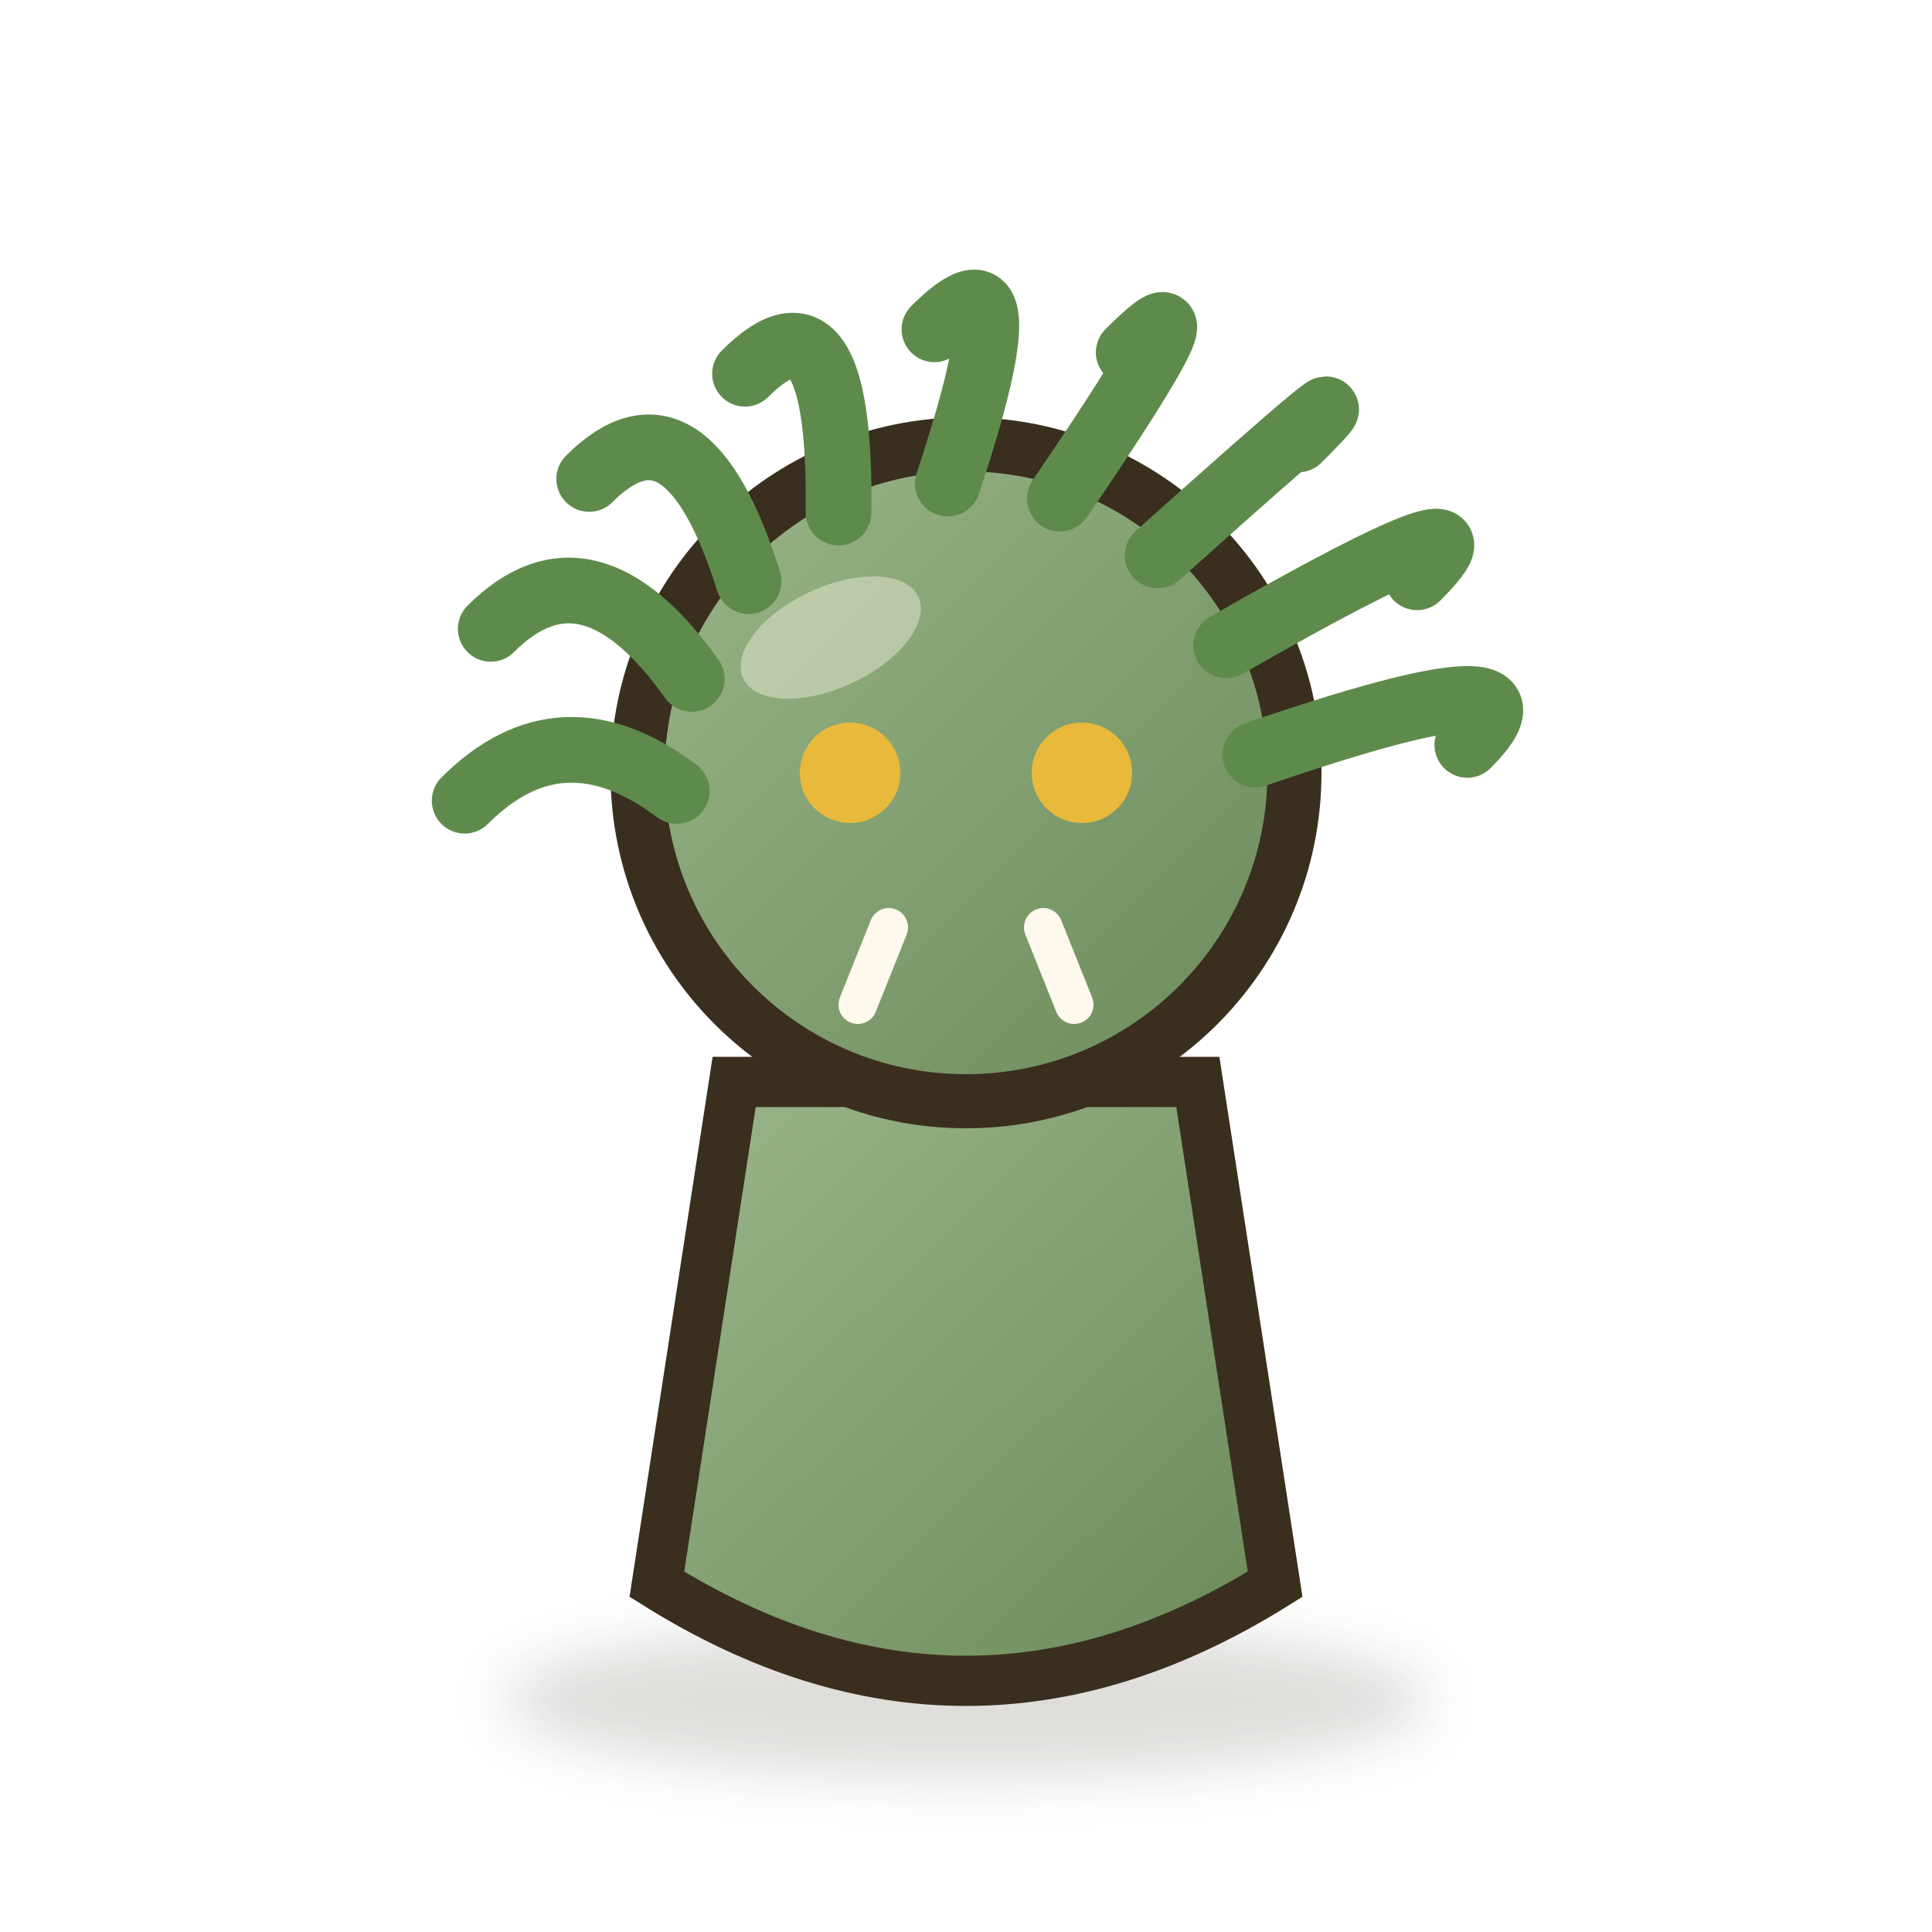
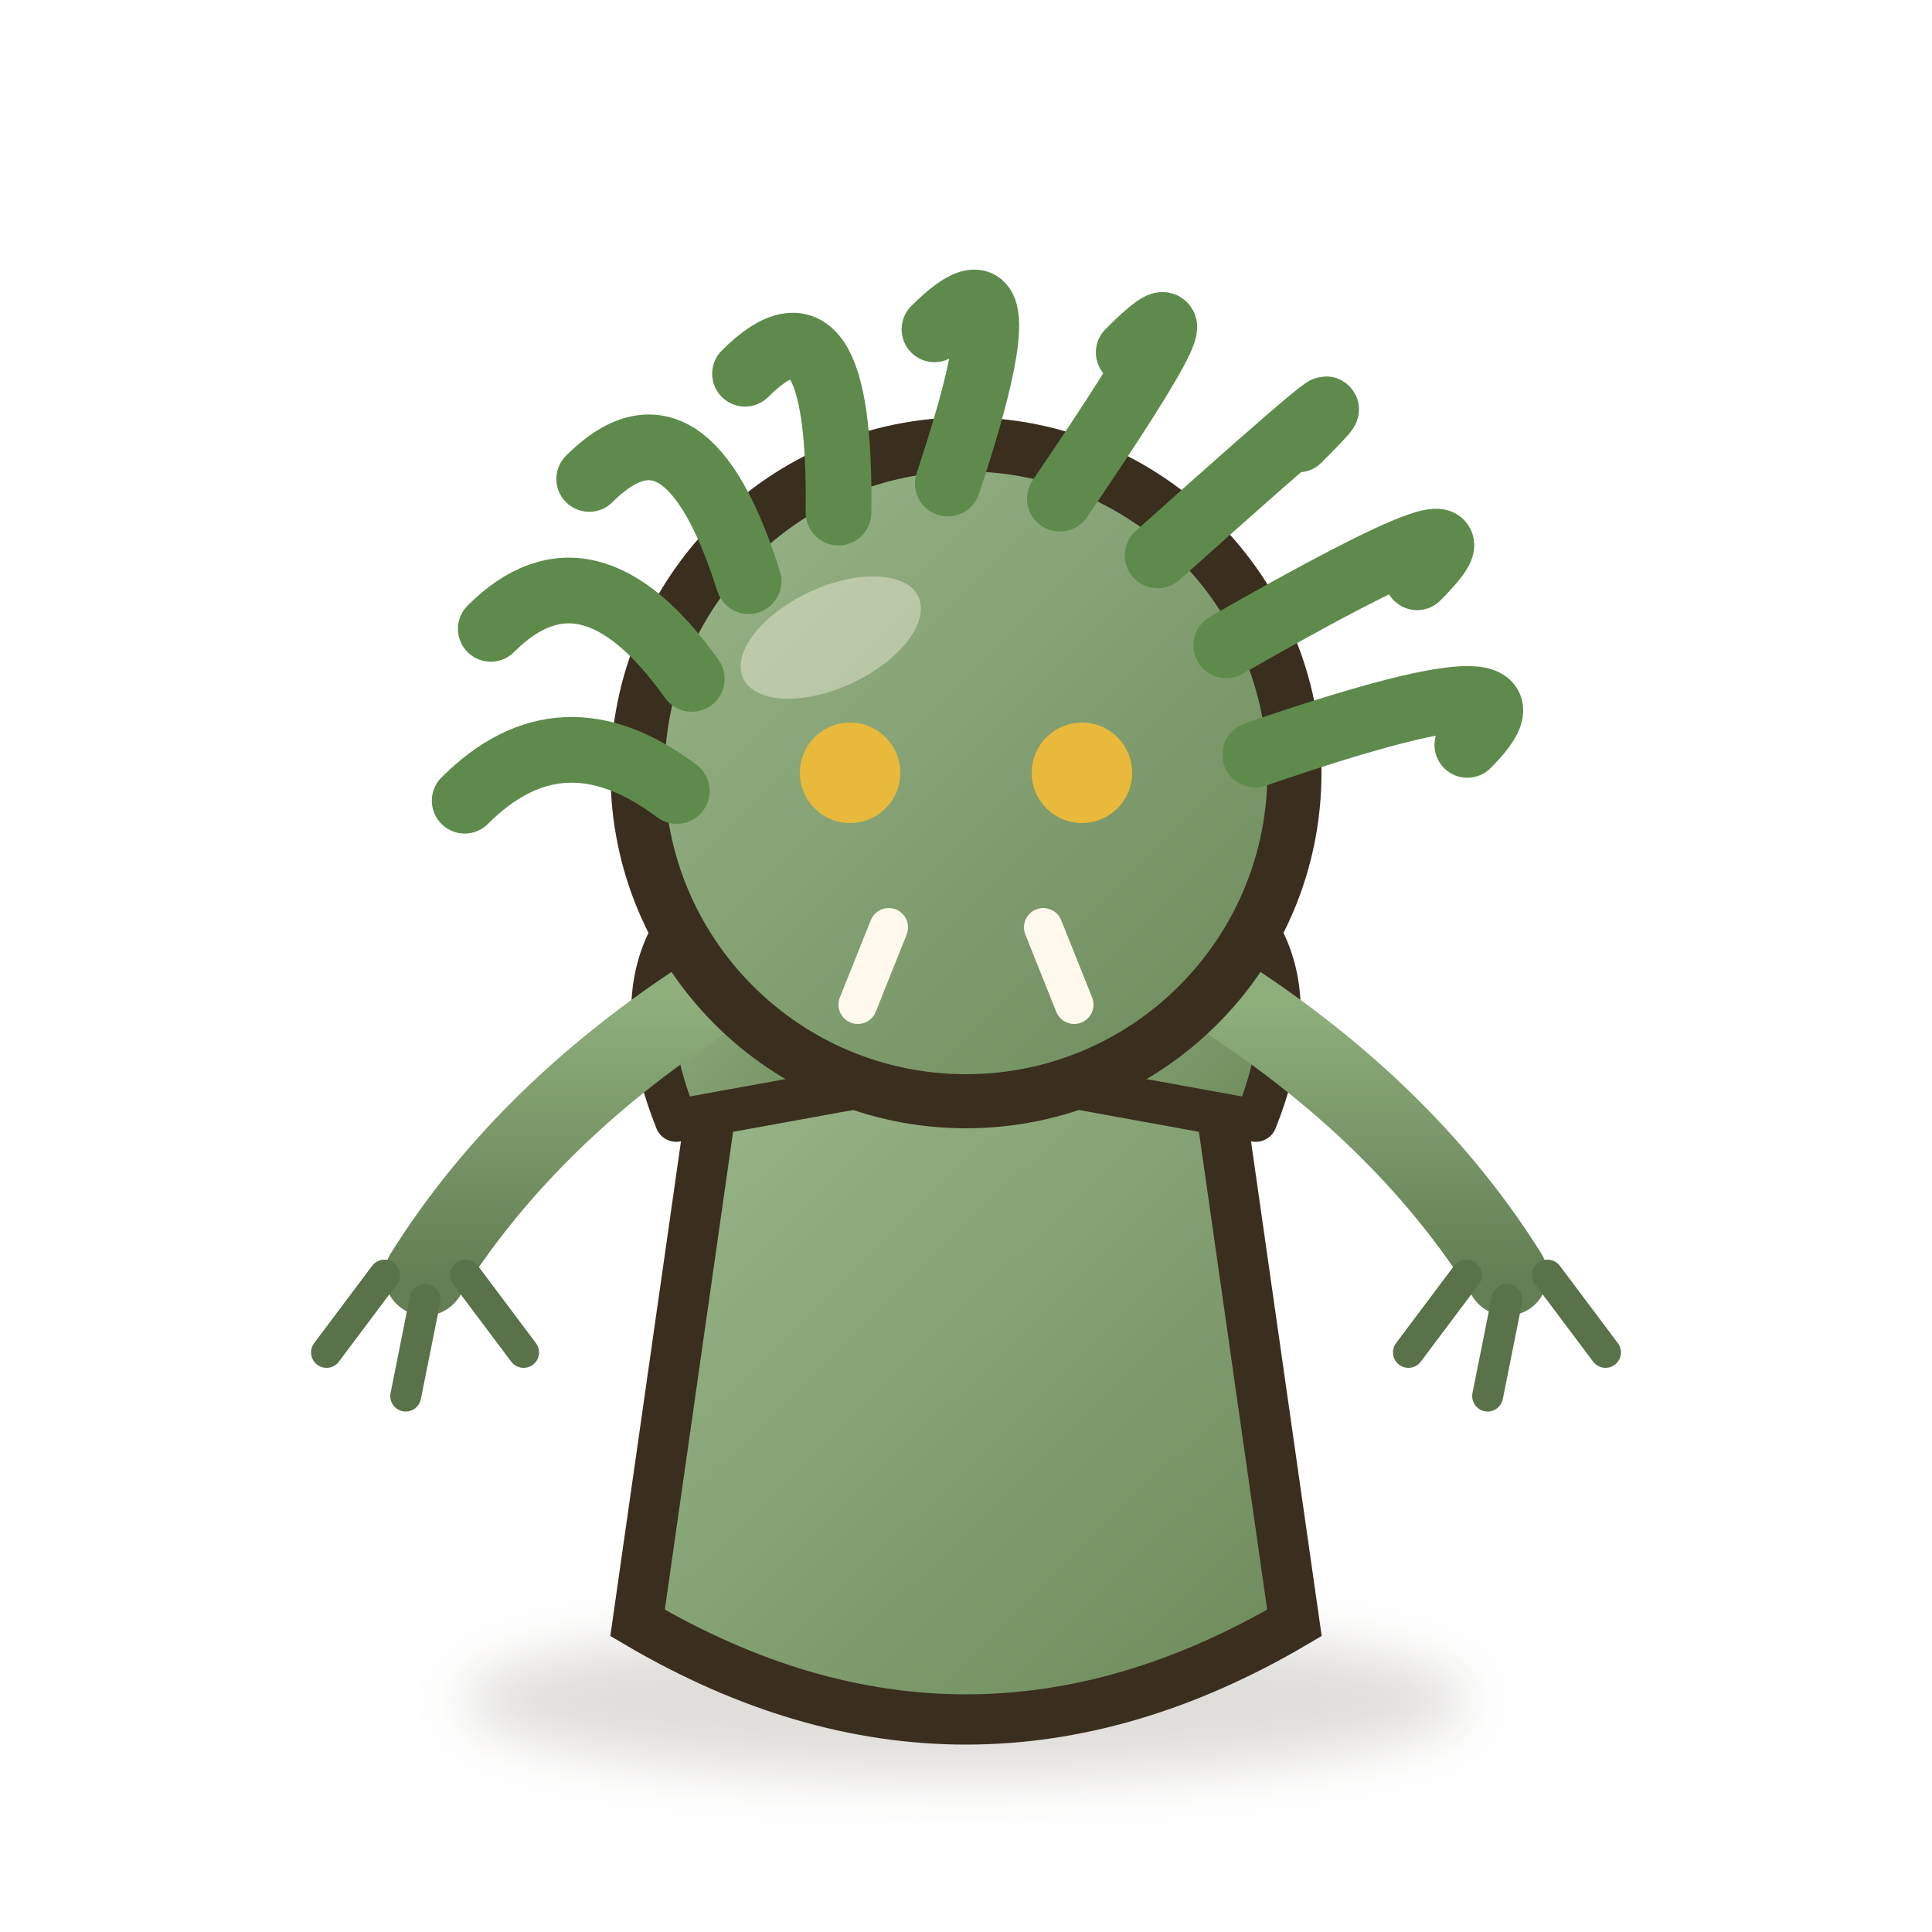
<svg xmlns="http://www.w3.org/2000/svg" viewBox="0 0 100 100" width="100" height="100" preserveAspectRatio="none">
-   <filter id="bl216" x="-50%" y="-50%" width="200%" height="200%">
+   <filter id="bl245" x="-50%" y="-50%" width="200%" height="200%">
    <feGaussianBlur stdDeviation="1.4" />
  </filter>
-   <ellipse cx="50" cy="88" rx="24" ry="4" fill="#3A2E1F" opacity="0.16" filter="url(#bl216)" />
-   <linearGradient id="dg214" x1="0" y1="0" x2="1" y2="1">
+   <ellipse cx="50" cy="88" rx="26" ry="4" fill="#3A2E1F" opacity="0.16" filter="url(#bl245)" />
+   <linearGradient id="dg242" x1="0" y1="0" x2="1" y2="1">
    <stop offset="0%" stop-color="#9bb78b" />
    <stop offset="100%" stop-color="#6b8959" />
  </linearGradient>
-   <path d="M 34 82 Q 50 92 66 82 L 62 56 L 38 56 Z" fill="url(#dg214)" stroke="#3A2E1F" stroke-width="2.6" />
-   <linearGradient id="dg215" x1="0" y1="0" x2="1" y2="1">
+   <path d="M 33 84 Q 50 94 67 84 L 63 56 L 37 56 Z" fill="url(#dg242)" stroke="#3A2E1F" stroke-width="2.6" />
+   <linearGradient id="dg244" x1="0" y1="0" x2="1" y2="1">
    <stop offset="0%" stop-color="#9bb78b" />
    <stop offset="100%" stop-color="#6b8959" />
  </linearGradient>
-   <circle cx="50" cy="40" r="17" fill="url(#dg215)" stroke="#3A2E1F" stroke-width="2.8" />
+   <path d="M 35 58 Q 31 48 40 44 L 46 56 Z" fill="url(#dg244)" stroke="#3A2E1F" stroke-width="2.2" stroke-linejoin="round" />
+   <path d="M 65 58 Q 69 48 60 44 L 54 56 Z" fill="url(#dg244)" stroke="#3A2E1F" stroke-width="2.2" stroke-linejoin="round" />
+   <linearGradient id="vg246" x1="0" y1="0" x2="0" y2="1">
+     <stop offset="0%" stop-color="#8eae7c" />
+     <stop offset="100%" stop-color="#637f53" />
+   </linearGradient>
+   <path d="M 36 52 Q 27 58 22 66" fill="none" stroke="url(#vg246)" stroke-width="4.2" stroke-linecap="round" />
+   <path d="M 19.9 66 l -3 4 M 22 67.26 l -1 5 M 24.1 66 l 3 4" stroke="#59724a" stroke-width="1.6" stroke-linecap="round" />
+   <linearGradient id="vg247" x1="0" y1="0" x2="0" y2="1">
+     <stop offset="0%" stop-color="#8eae7c" />
+     <stop offset="100%" stop-color="#637f53" />
+   </linearGradient>
+   <path d="M 64 52 Q 73 58 78 66" fill="none" stroke="url(#vg247)" stroke-width="4.2" stroke-linecap="round" />
+   <path d="M 75.9 66 l -3 4 M 78 67.26 l -1 5 M 80.1 66 l 3 4" stroke="#59724a" stroke-width="1.6" stroke-linecap="round" />
+   <linearGradient id="dg243" x1="0" y1="0" x2="1" y2="1">
+     <stop offset="0%" stop-color="#9bb78b" />
+     <stop offset="100%" stop-color="#6b8959" />
+   </linearGradient>
+   <circle cx="50" cy="40" r="17" fill="url(#dg243)" stroke="#3A2E1F" stroke-width="2.8" />
  <ellipse cx="43" cy="33" rx="5" ry="2.6" fill="#FFF8EC" opacity="0.4" transform="rotate(-25 43 33)" />
  <path d="M 35.03 40.942 Q 29.051 36.444 24.051 41.444" fill="none" stroke="#5E8B4C" stroke-width="3.4" stroke-linecap="round" />
  <path d="M 35.809 35.141 Q 30.402 27.55 25.402 32.55" fill="none" stroke="#5E8B4C" stroke-width="3.4" stroke-linecap="round" />
  <path d="M 38.748 30.08 Q 35.497 19.79 30.497 24.79" fill="none" stroke="#5E8B4C" stroke-width="3.4" stroke-linecap="round" />
  <path d="M 43.401 26.53 Q 43.562 14.345 38.562 19.345" fill="none" stroke="#5E8B4C" stroke-width="3.4" stroke-linecap="round" />
  <path d="M 49.058 25.03 Q 53.367 12.045 48.367 17.045" fill="none" stroke="#5E8B4C" stroke-width="3.4" stroke-linecap="round" />
  <path d="M 54.859 25.809 Q 63.422 13.24 58.422 18.24" fill="none" stroke="#5E8B4C" stroke-width="3.4" stroke-linecap="round" />
  <path d="M 59.92 28.748 Q 72.194 17.747 67.194 22.747" fill="none" stroke="#5E8B4C" stroke-width="3.4" stroke-linecap="round" />
  <path d="M 63.47 33.401 Q 78.349 24.881 73.349 29.881" fill="none" stroke="#5E8B4C" stroke-width="3.4" stroke-linecap="round" />
  <path d="M 64.97 39.058 Q 80.949 33.556 75.949 38.556" fill="none" stroke="#5E8B4C" stroke-width="3.4" stroke-linecap="round" />
  <circle cx="44" cy="40" r="2.6" fill="#E8B93B" />
  <circle cx="56" cy="40" r="2.6" fill="#E8B93B" />
  <path d="M 46 48 l -1.6 4 M 54 48 l 1.6 4" stroke="#FFF8EC" stroke-width="2" stroke-linecap="round" />
</svg>
